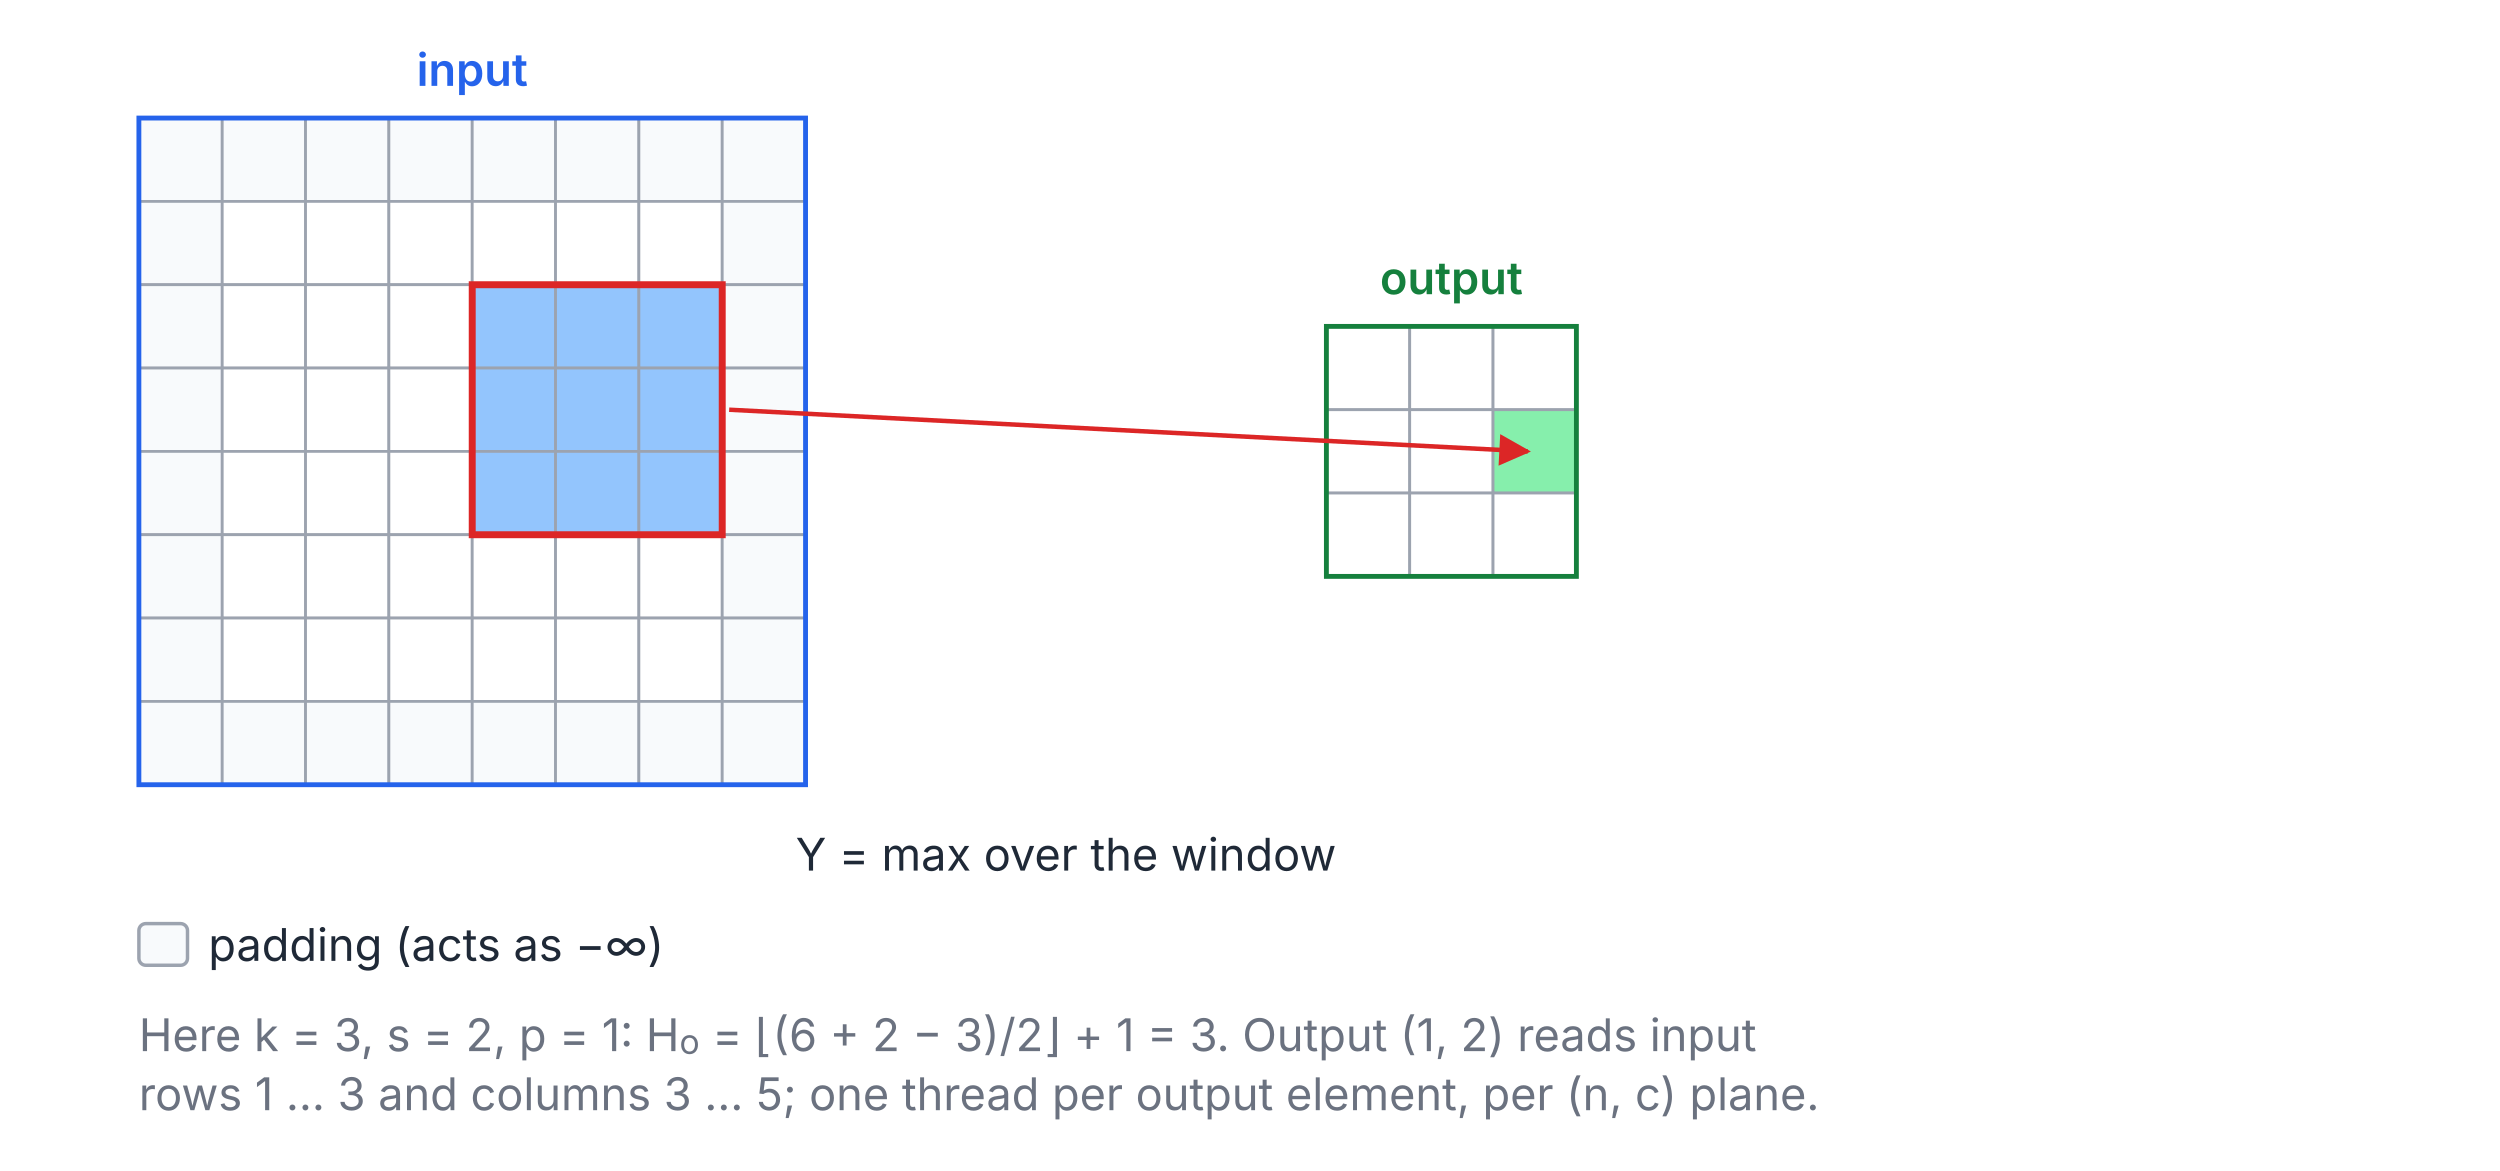
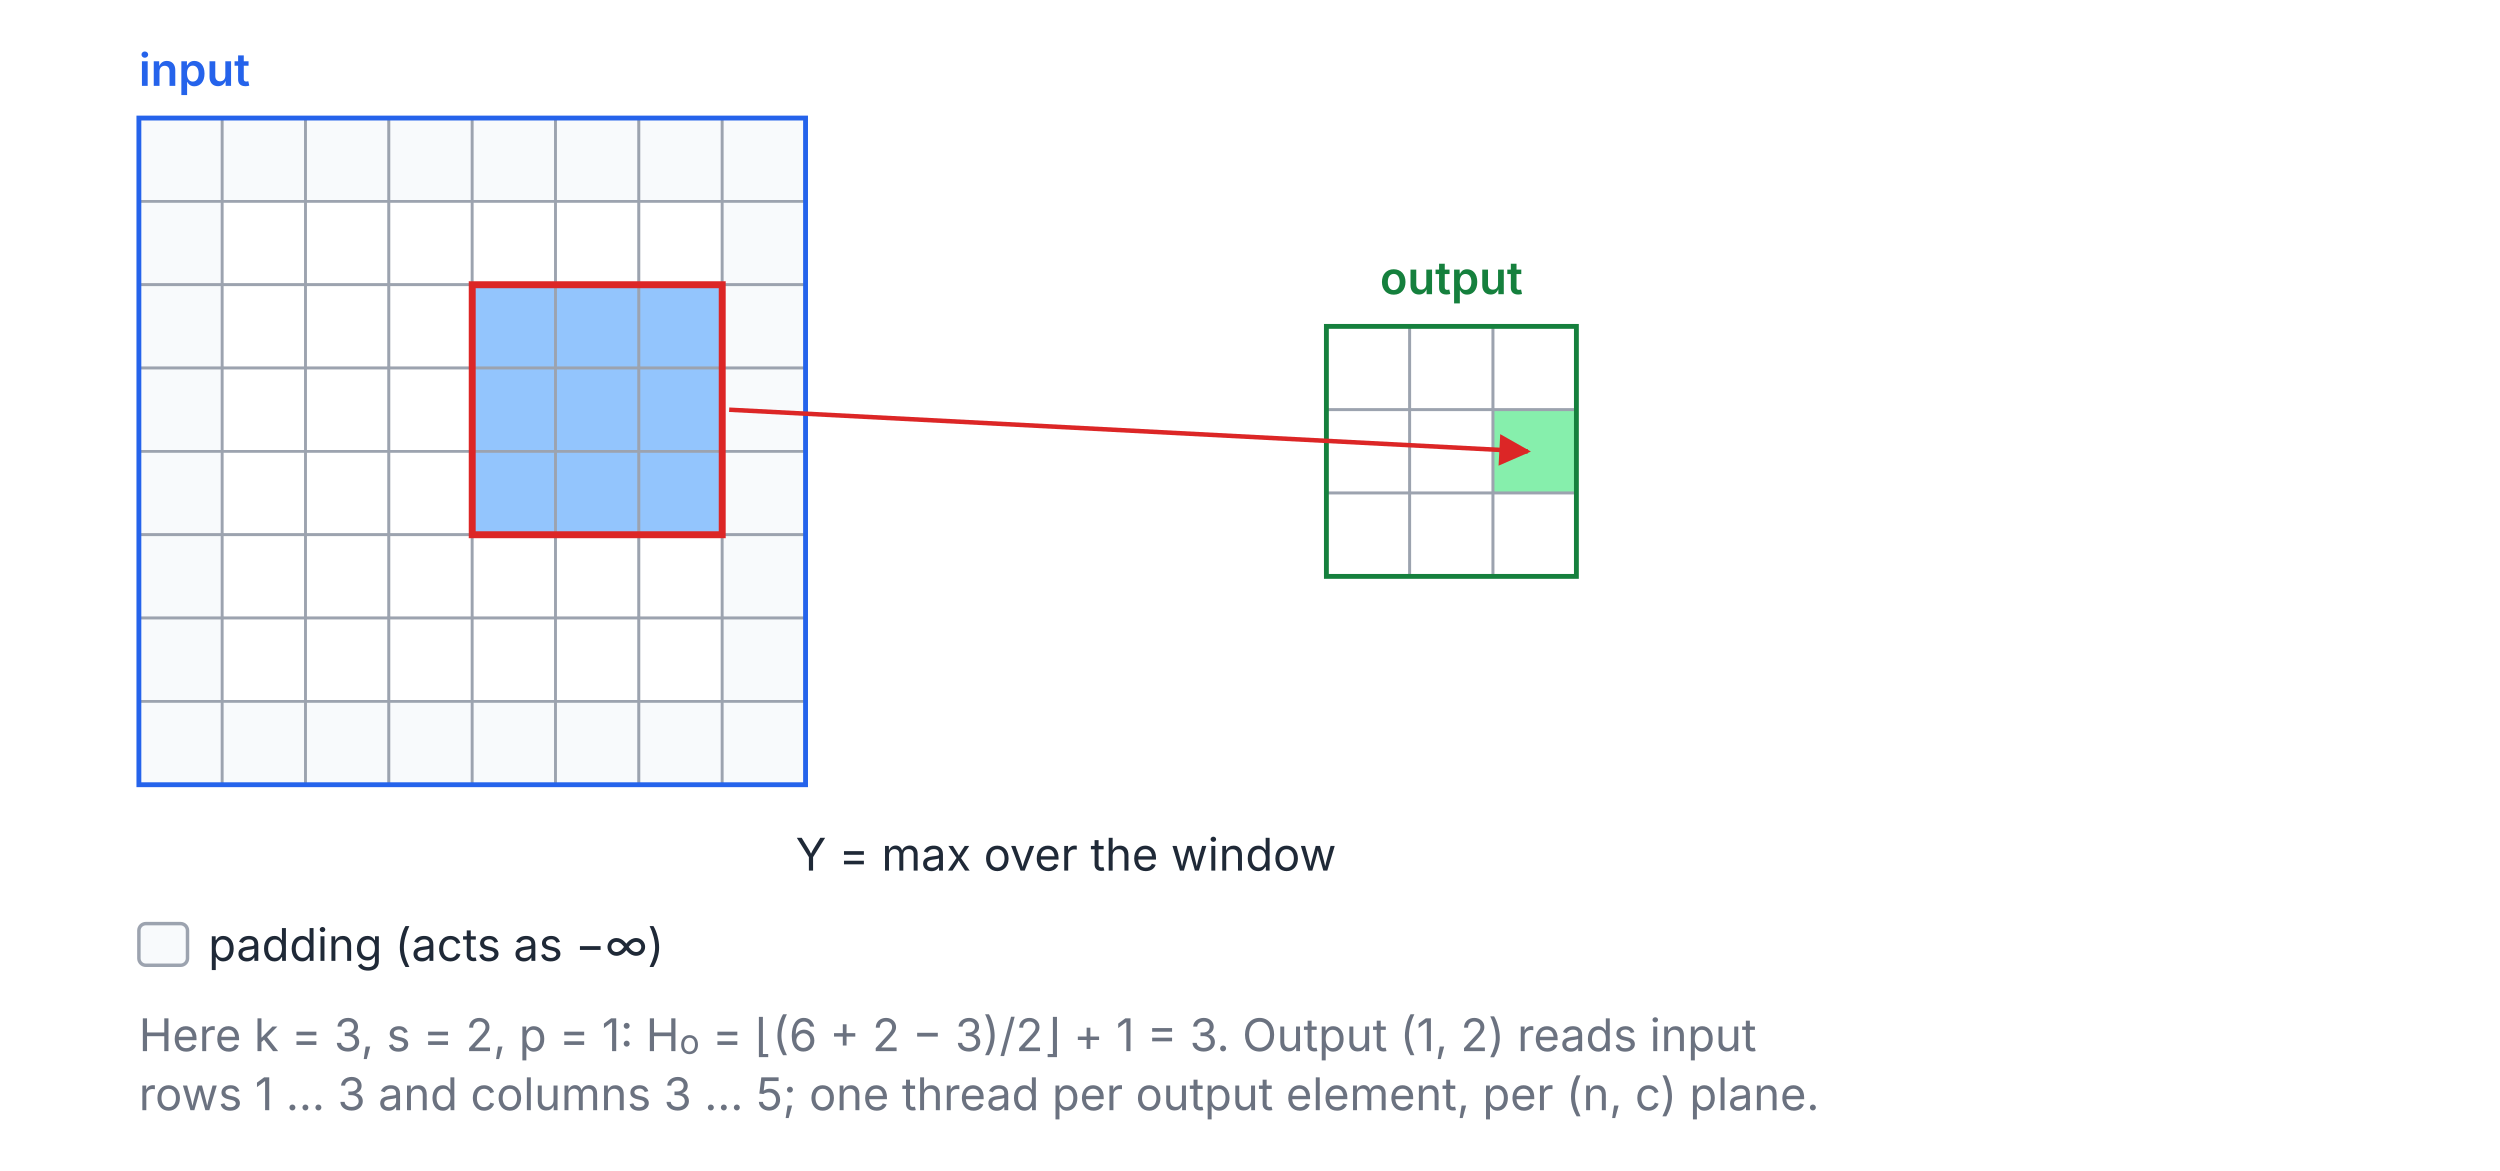
<svg xmlns="http://www.w3.org/2000/svg" viewBox="0 0 720 337" width="720" height="337" class="fig-svg" role="img">
  <style>.fig-paper{fill:var(--fig-paper,#ffffff)}.fig-panel{fill:var(--fig-panel,#f8fafc)}.fig-none{fill:none}.s-ink{stroke:var(--fig-ink,#1f2937)}.t-ink{fill:var(--fig-ink,#1f2937)}.f-ink{fill:var(--fig-ink-soft,#f3f4f6)}.f-ink2{fill:var(--fig-ink-mid,#e5e7eb)}.k-ink{fill:var(--fig-ink,#1f2937)}.s-muted{stroke:var(--fig-muted,#6b7280)}.t-muted{fill:var(--fig-muted,#6b7280)}.f-muted{fill:var(--fig-muted-soft,#f9fafb)}.f-muted2{fill:var(--fig-muted-mid,#e5e7eb)}.k-muted{fill:var(--fig-muted,#6b7280)}.s-line{stroke:var(--fig-line,#9ca3af)}.t-line{fill:var(--fig-line,#9ca3af)}.f-line{fill:var(--fig-line-soft,#f3f4f6)}.f-line2{fill:var(--fig-line-mid,#d1d5db)}.k-line{fill:var(--fig-line,#9ca3af)}.s-a{stroke:var(--fig-a,#2563eb)}.t-a{fill:var(--fig-a,#2563eb)}.f-a{fill:var(--fig-a-soft,#dbeafe)}.f-a2{fill:var(--fig-a-mid,#93c5fd)}.k-a{fill:var(--fig-a,#2563eb)}.s-b{stroke:var(--fig-b,#c2410c)}.t-b{fill:var(--fig-b,#c2410c)}.f-b{fill:var(--fig-b-soft,#ffedd5)}.f-b2{fill:var(--fig-b-mid,#fdba74)}.k-b{fill:var(--fig-b,#c2410c)}.s-c{stroke:var(--fig-c,#15803d)}.t-c{fill:var(--fig-c,#15803d)}.f-c{fill:var(--fig-c-soft,#dcfce7)}.f-c2{fill:var(--fig-c-mid,#86efac)}.k-c{fill:var(--fig-c,#15803d)}.s-d{stroke:var(--fig-d,#7c3aed)}.t-d{fill:var(--fig-d,#7c3aed)}.f-d{fill:var(--fig-d-soft,#ede9fe)}.f-d2{fill:var(--fig-d-mid,#c4b5fd)}.k-d{fill:var(--fig-d,#7c3aed)}.s-hl{stroke:var(--fig-hl,#dc2626)}.t-hl{fill:var(--fig-hl,#dc2626)}.f-hl{fill:var(--fig-hl-soft,#fee2e2)}.f-hl2{fill:var(--fig-hl-mid,#fca5a5)}.k-hl{fill:var(--fig-hl,#dc2626)}.fig-txt{font-family:Inter,system-ui,-apple-system,'Segoe UI',sans-serif;font-size:15px}.fig-mono{font-family:'Ubuntu Mono',ui-monospace,Menlo,monospace;font-size:15px}.fig-small{font-size:13px}.fig-tiny{font-size:11px}.fig-big{font-size:17px}.fig-plate{fill:var(--fig-paper,#ffffff);fill-opacity:.92}.fig-bold{font-weight:600}.fig-it{font-style:italic}</style>
  <defs>
    <marker id="leetgpu-042-2d-max-pooling-ah-ink" viewBox="0 0 10 10" refX="9" refY="5" markerWidth="7" markerHeight="7" orient="auto-start-reverse">
      <path d="M0,0 L10,5 L0,10 z" class="k-ink" />
    </marker>
    <marker id="leetgpu-042-2d-max-pooling-ah-muted" viewBox="0 0 10 10" refX="9" refY="5" markerWidth="7" markerHeight="7" orient="auto-start-reverse">
      <path d="M0,0 L10,5 L0,10 z" class="k-muted" />
    </marker>
    <marker id="leetgpu-042-2d-max-pooling-ah-a" viewBox="0 0 10 10" refX="9" refY="5" markerWidth="7" markerHeight="7" orient="auto-start-reverse">
      <path d="M0,0 L10,5 L0,10 z" class="k-a" />
    </marker>
    <marker id="leetgpu-042-2d-max-pooling-ah-b" viewBox="0 0 10 10" refX="9" refY="5" markerWidth="7" markerHeight="7" orient="auto-start-reverse">
      <path d="M0,0 L10,5 L0,10 z" class="k-b" />
    </marker>
    <marker id="leetgpu-042-2d-max-pooling-ah-c" viewBox="0 0 10 10" refX="9" refY="5" markerWidth="7" markerHeight="7" orient="auto-start-reverse">
      <path d="M0,0 L10,5 L0,10 z" class="k-c" />
    </marker>
    <marker id="leetgpu-042-2d-max-pooling-ah-d" viewBox="0 0 10 10" refX="9" refY="5" markerWidth="7" markerHeight="7" orient="auto-start-reverse">
      <path d="M0,0 L10,5 L0,10 z" class="k-d" />
    </marker>
    <marker id="leetgpu-042-2d-max-pooling-ah-hl" viewBox="0 0 10 10" refX="9" refY="5" markerWidth="7" markerHeight="7" orient="auto-start-reverse">
      <path d="M0,0 L10,5 L0,10 z" class="k-hl" />
    </marker>
  </defs>
  <rect x="0" y="0" width="720" height="337" class="fig-paper" />
  <rect x="40" y="34" width="24" height="24" rx="0" class="fig-panel s-line" stroke-width="0.8" />
  <rect x="64" y="34" width="24" height="24" rx="0" class="fig-panel s-line" stroke-width="0.8" />
  <rect x="88" y="34" width="24" height="24" rx="0" class="fig-panel s-line" stroke-width="0.8" />
  <rect x="112" y="34" width="24" height="24" rx="0" class="fig-panel s-line" stroke-width="0.8" />
  <rect x="136" y="34" width="24" height="24" rx="0" class="fig-panel s-line" stroke-width="0.8" />
  <rect x="160" y="34" width="24" height="24" rx="0" class="fig-panel s-line" stroke-width="0.8" />
  <rect x="184" y="34" width="24" height="24" rx="0" class="fig-panel s-line" stroke-width="0.8" />
  <rect x="208" y="34" width="24" height="24" rx="0" class="fig-panel s-line" stroke-width="0.8" />
  <rect x="40" y="58" width="24" height="24" rx="0" class="fig-panel s-line" stroke-width="0.8" />
  <rect x="64" y="58" width="24" height="24" rx="0" class="fig-paper s-line" stroke-width="0.8" />
  <rect x="88" y="58" width="24" height="24" rx="0" class="fig-paper s-line" stroke-width="0.8" />
  <rect x="112" y="58" width="24" height="24" rx="0" class="fig-paper s-line" stroke-width="0.8" />
  <rect x="136" y="58" width="24" height="24" rx="0" class="fig-paper s-line" stroke-width="0.8" />
  <rect x="160" y="58" width="24" height="24" rx="0" class="fig-paper s-line" stroke-width="0.8" />
  <rect x="184" y="58" width="24" height="24" rx="0" class="fig-paper s-line" stroke-width="0.8" />
  <rect x="208" y="58" width="24" height="24" rx="0" class="fig-panel s-line" stroke-width="0.8" />
  <rect x="40" y="82" width="24" height="24" rx="0" class="fig-panel s-line" stroke-width="0.8" />
  <rect x="64" y="82" width="24" height="24" rx="0" class="fig-paper s-line" stroke-width="0.8" />
  <rect x="88" y="82" width="24" height="24" rx="0" class="fig-paper s-line" stroke-width="0.8" />
  <rect x="112" y="82" width="24" height="24" rx="0" class="fig-paper s-line" stroke-width="0.8" />
  <rect x="136" y="82" width="24" height="24" rx="0" class="f-a2 s-line" stroke-width="0.8" />
  <rect x="160" y="82" width="24" height="24" rx="0" class="f-a2 s-line" stroke-width="0.8" />
  <rect x="184" y="82" width="24" height="24" rx="0" class="f-a2 s-line" stroke-width="0.8" />
  <rect x="208" y="82" width="24" height="24" rx="0" class="fig-panel s-line" stroke-width="0.8" />
  <rect x="40" y="106" width="24" height="24" rx="0" class="fig-panel s-line" stroke-width="0.8" />
  <rect x="64" y="106" width="24" height="24" rx="0" class="fig-paper s-line" stroke-width="0.8" />
  <rect x="88" y="106" width="24" height="24" rx="0" class="fig-paper s-line" stroke-width="0.8" />
  <rect x="112" y="106" width="24" height="24" rx="0" class="fig-paper s-line" stroke-width="0.8" />
  <rect x="136" y="106" width="24" height="24" rx="0" class="f-a2 s-line" stroke-width="0.8" />
  <rect x="160" y="106" width="24" height="24" rx="0" class="f-a2 s-line" stroke-width="0.8" />
  <rect x="184" y="106" width="24" height="24" rx="0" class="f-a2 s-line" stroke-width="0.8" />
  <rect x="208" y="106" width="24" height="24" rx="0" class="fig-panel s-line" stroke-width="0.8" />
  <rect x="40" y="130" width="24" height="24" rx="0" class="fig-panel s-line" stroke-width="0.8" />
  <rect x="64" y="130" width="24" height="24" rx="0" class="fig-paper s-line" stroke-width="0.8" />
  <rect x="88" y="130" width="24" height="24" rx="0" class="fig-paper s-line" stroke-width="0.8" />
  <rect x="112" y="130" width="24" height="24" rx="0" class="fig-paper s-line" stroke-width="0.8" />
  <rect x="136" y="130" width="24" height="24" rx="0" class="f-a2 s-line" stroke-width="0.8" />
  <rect x="160" y="130" width="24" height="24" rx="0" class="f-a2 s-line" stroke-width="0.8" />
  <rect x="184" y="130" width="24" height="24" rx="0" class="f-a2 s-line" stroke-width="0.8" />
  <rect x="208" y="130" width="24" height="24" rx="0" class="fig-panel s-line" stroke-width="0.8" />
  <rect x="40" y="154" width="24" height="24" rx="0" class="fig-panel s-line" stroke-width="0.8" />
  <rect x="64" y="154" width="24" height="24" rx="0" class="fig-paper s-line" stroke-width="0.8" />
  <rect x="88" y="154" width="24" height="24" rx="0" class="fig-paper s-line" stroke-width="0.8" />
  <rect x="112" y="154" width="24" height="24" rx="0" class="fig-paper s-line" stroke-width="0.8" />
  <rect x="136" y="154" width="24" height="24" rx="0" class="fig-paper s-line" stroke-width="0.8" />
  <rect x="160" y="154" width="24" height="24" rx="0" class="fig-paper s-line" stroke-width="0.8" />
  <rect x="184" y="154" width="24" height="24" rx="0" class="fig-paper s-line" stroke-width="0.8" />
  <rect x="208" y="154" width="24" height="24" rx="0" class="fig-panel s-line" stroke-width="0.8" />
  <rect x="40" y="178" width="24" height="24" rx="0" class="fig-panel s-line" stroke-width="0.8" />
  <rect x="64" y="178" width="24" height="24" rx="0" class="fig-paper s-line" stroke-width="0.8" />
  <rect x="88" y="178" width="24" height="24" rx="0" class="fig-paper s-line" stroke-width="0.8" />
  <rect x="112" y="178" width="24" height="24" rx="0" class="fig-paper s-line" stroke-width="0.8" />
  <rect x="136" y="178" width="24" height="24" rx="0" class="fig-paper s-line" stroke-width="0.8" />
  <rect x="160" y="178" width="24" height="24" rx="0" class="fig-paper s-line" stroke-width="0.8" />
  <rect x="184" y="178" width="24" height="24" rx="0" class="fig-paper s-line" stroke-width="0.8" />
  <rect x="208" y="178" width="24" height="24" rx="0" class="fig-panel s-line" stroke-width="0.8" />
  <rect x="40" y="202" width="24" height="24" rx="0" class="fig-panel s-line" stroke-width="0.8" />
  <rect x="64" y="202" width="24" height="24" rx="0" class="fig-panel s-line" stroke-width="0.8" />
  <rect x="88" y="202" width="24" height="24" rx="0" class="fig-panel s-line" stroke-width="0.8" />
  <rect x="112" y="202" width="24" height="24" rx="0" class="fig-panel s-line" stroke-width="0.8" />
  <rect x="136" y="202" width="24" height="24" rx="0" class="fig-panel s-line" stroke-width="0.8" />
  <rect x="160" y="202" width="24" height="24" rx="0" class="fig-panel s-line" stroke-width="0.8" />
  <rect x="184" y="202" width="24" height="24" rx="0" class="fig-panel s-line" stroke-width="0.8" />
  <rect x="208" y="202" width="24" height="24" rx="0" class="fig-panel s-line" stroke-width="0.8" />
  <rect x="40" y="34" width="192" height="192" rx="0" class="fig-none s-a" stroke-width="1.4" />
-   <text x="136" y="20" text-anchor="middle" dominant-baseline="central" class="fig-txt t-a fig-small fig-bold">input</text>
+   <text x="40" y="20" text-anchor="start" dominant-baseline="central" class="fig-txt t-a fig-small fig-bold">input</text>
  <rect x="136" y="82" width="72" height="72" rx="0" class="fig-none s-hl" stroke-width="2" />
  <rect x="382" y="94" width="24" height="24" rx="0" class="fig-paper s-line" stroke-width="0.8" />
  <rect x="406" y="94" width="24" height="24" rx="0" class="fig-paper s-line" stroke-width="0.8" />
  <rect x="430" y="94" width="24" height="24" rx="0" class="fig-paper s-line" stroke-width="0.8" />
  <rect x="382" y="118" width="24" height="24" rx="0" class="fig-paper s-line" stroke-width="0.8" />
  <rect x="406" y="118" width="24" height="24" rx="0" class="fig-paper s-line" stroke-width="0.8" />
  <rect x="430" y="118" width="24" height="24" rx="0" class="f-c2 s-line" stroke-width="0.8" />
  <rect x="382" y="142" width="24" height="24" rx="0" class="fig-paper s-line" stroke-width="0.8" />
  <rect x="406" y="142" width="24" height="24" rx="0" class="fig-paper s-line" stroke-width="0.8" />
  <rect x="430" y="142" width="24" height="24" rx="0" class="fig-paper s-line" stroke-width="0.8" />
  <rect x="382" y="94" width="72" height="72" rx="0" class="fig-none s-c" stroke-width="1.4" />
  <text x="418" y="80" text-anchor="middle" dominant-baseline="central" class="fig-txt t-c fig-small fig-bold">output</text>
  <line x1="210" y1="118" x2="440" y2="130" class="s-hl" stroke-width="1.3" marker-end="url(#leetgpu-042-2d-max-pooling-ah-hl)" />
  <text x="307" y="246" text-anchor="middle" dominant-baseline="central" class="fig-txt t-ink fig-small">Y = max over the window</text>
  <rect x="40" y="266" width="14" height="12" rx="2" class="fig-panel s-line" stroke-width="1" />
  <text x="60" y="272" text-anchor="start" dominant-baseline="central" class="fig-txt t-ink fig-small">padding (acts as −∞)</text>
  <text x="40" y="298" text-anchor="start" dominant-baseline="central" class="fig-txt t-muted fig-small">Here k = 3, s = 2, p = 1: H<tspan baseline-shift="sub" font-size="75%">o</tspan> = ⌊(6 + 2 − 3)/2⌋ + 1 = 3. Output (1, 2) reads input</text>
  <text x="40" y="315" text-anchor="start" dominant-baseline="central" class="fig-txt t-muted fig-small">rows 1 … 3 and columns 3 … 5; one thread per output element, per (n, c) plane.</text>
</svg>
